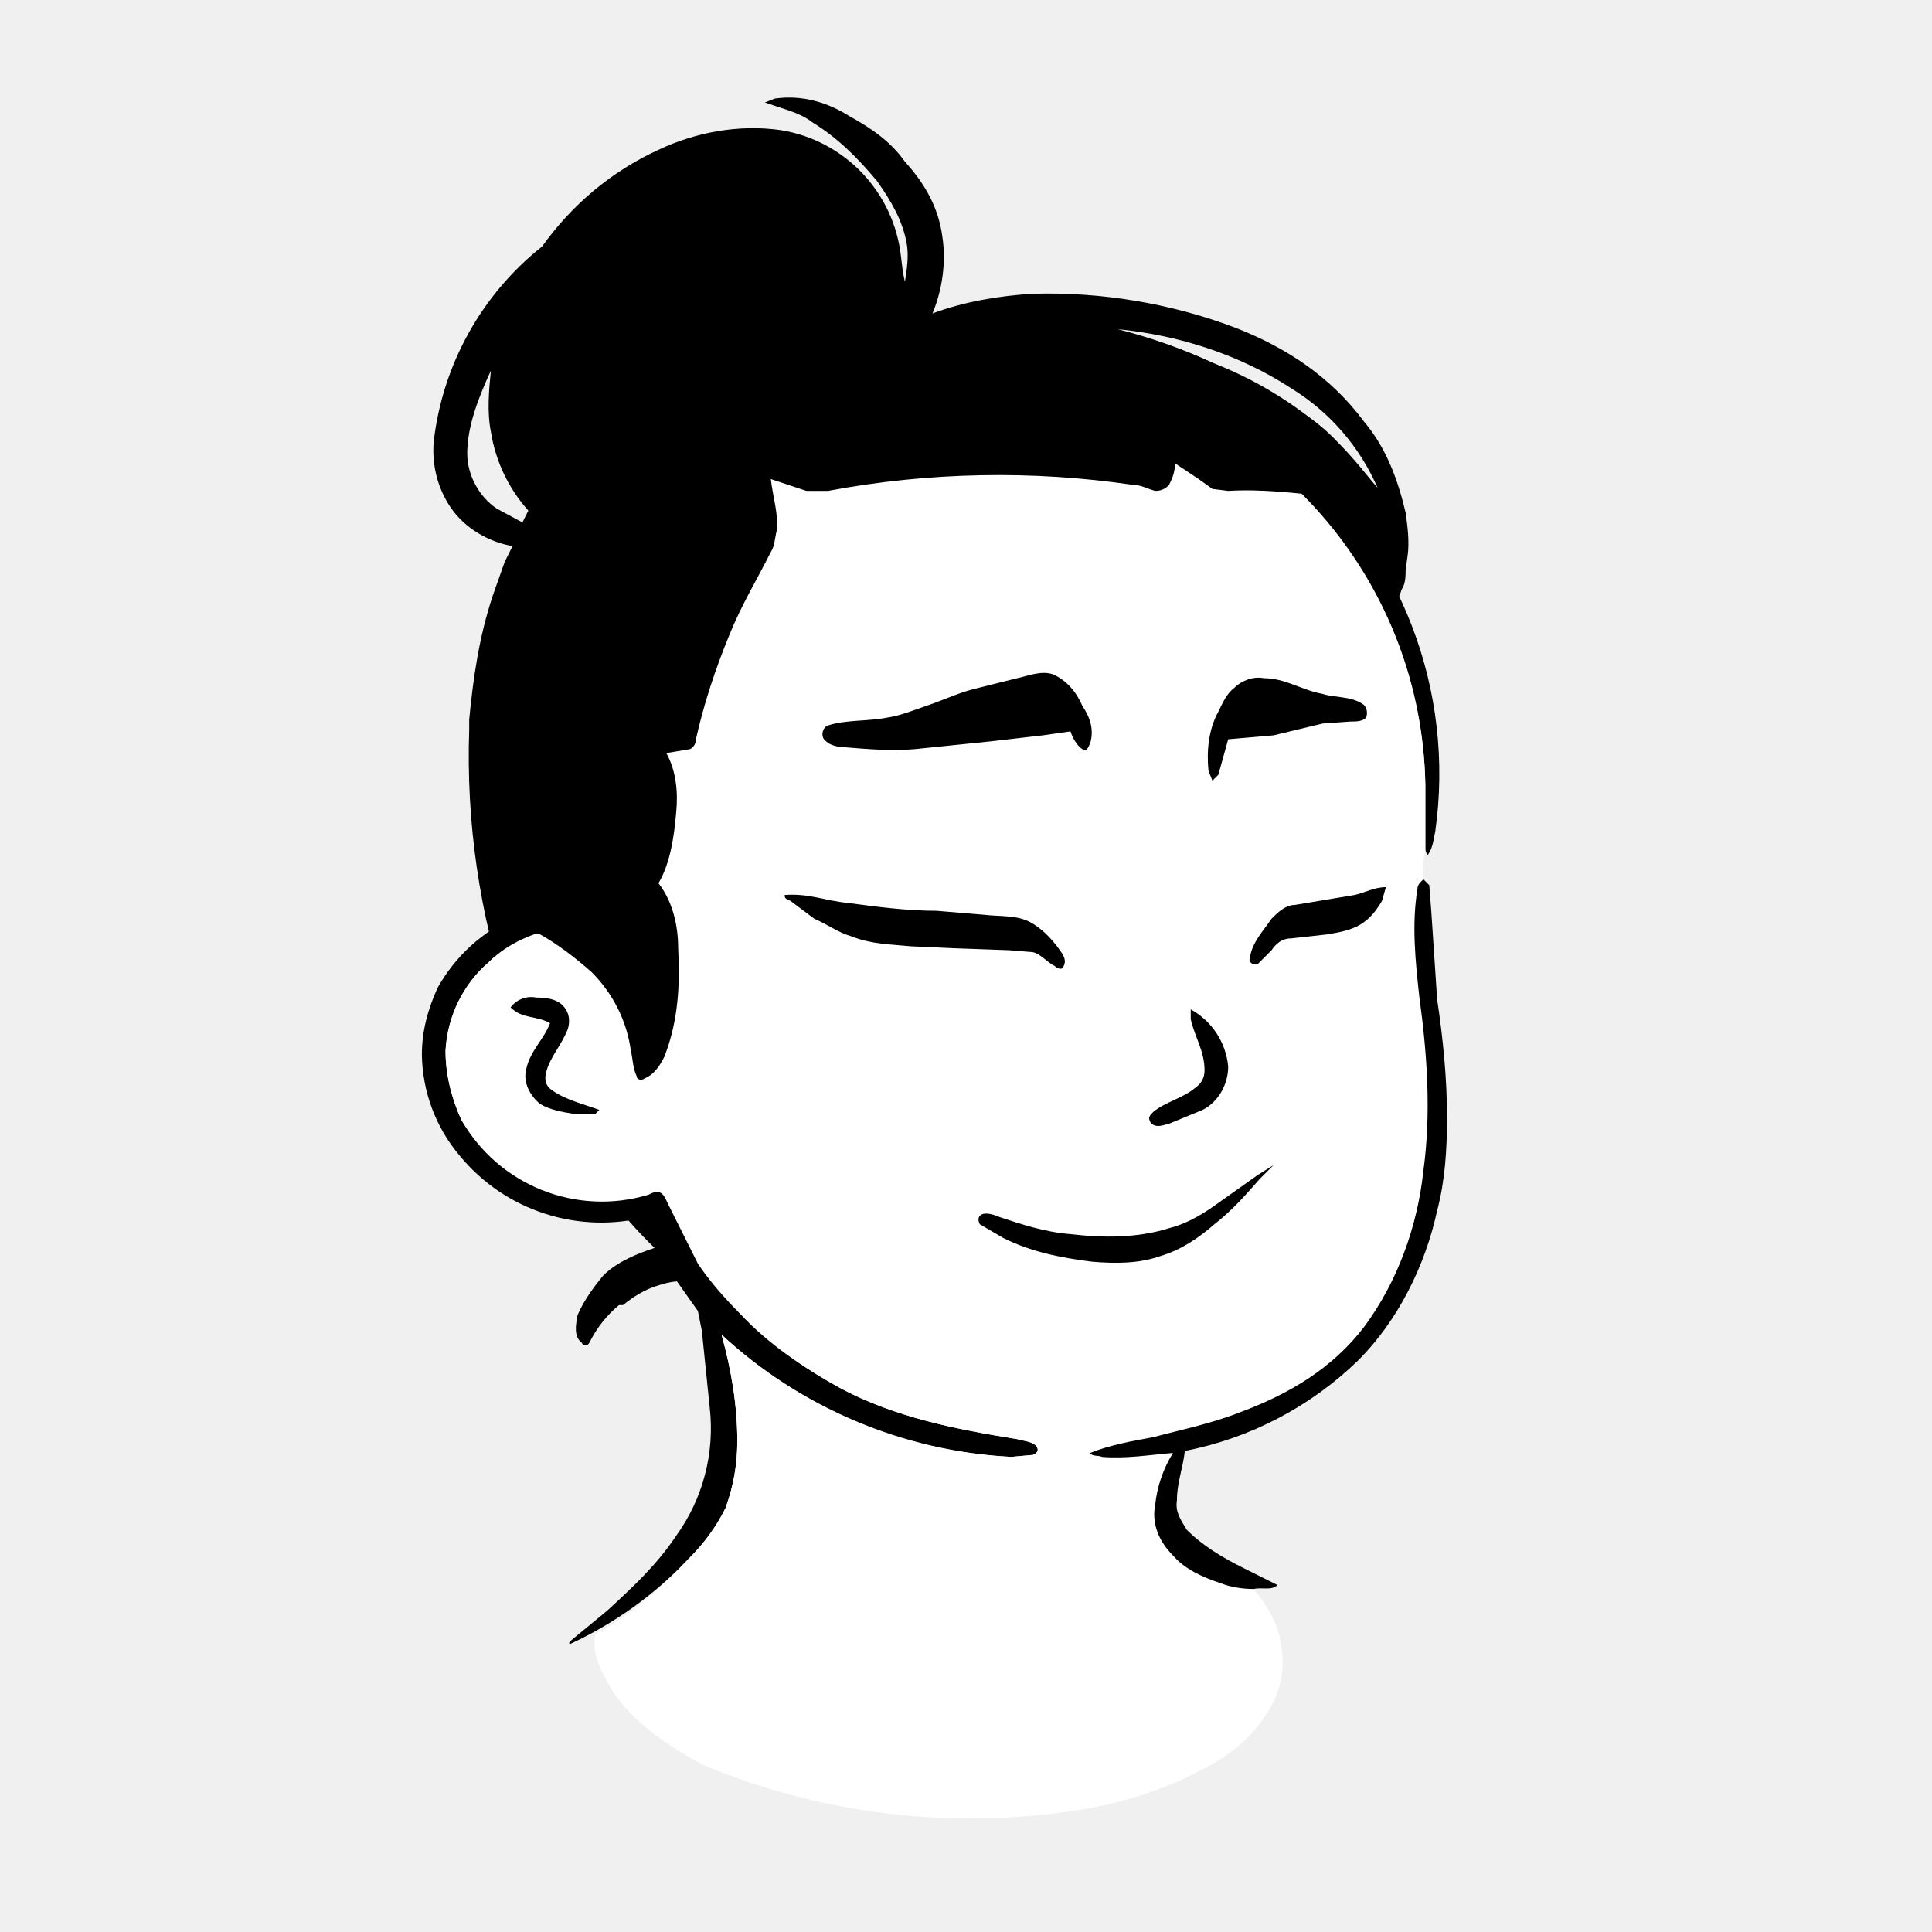
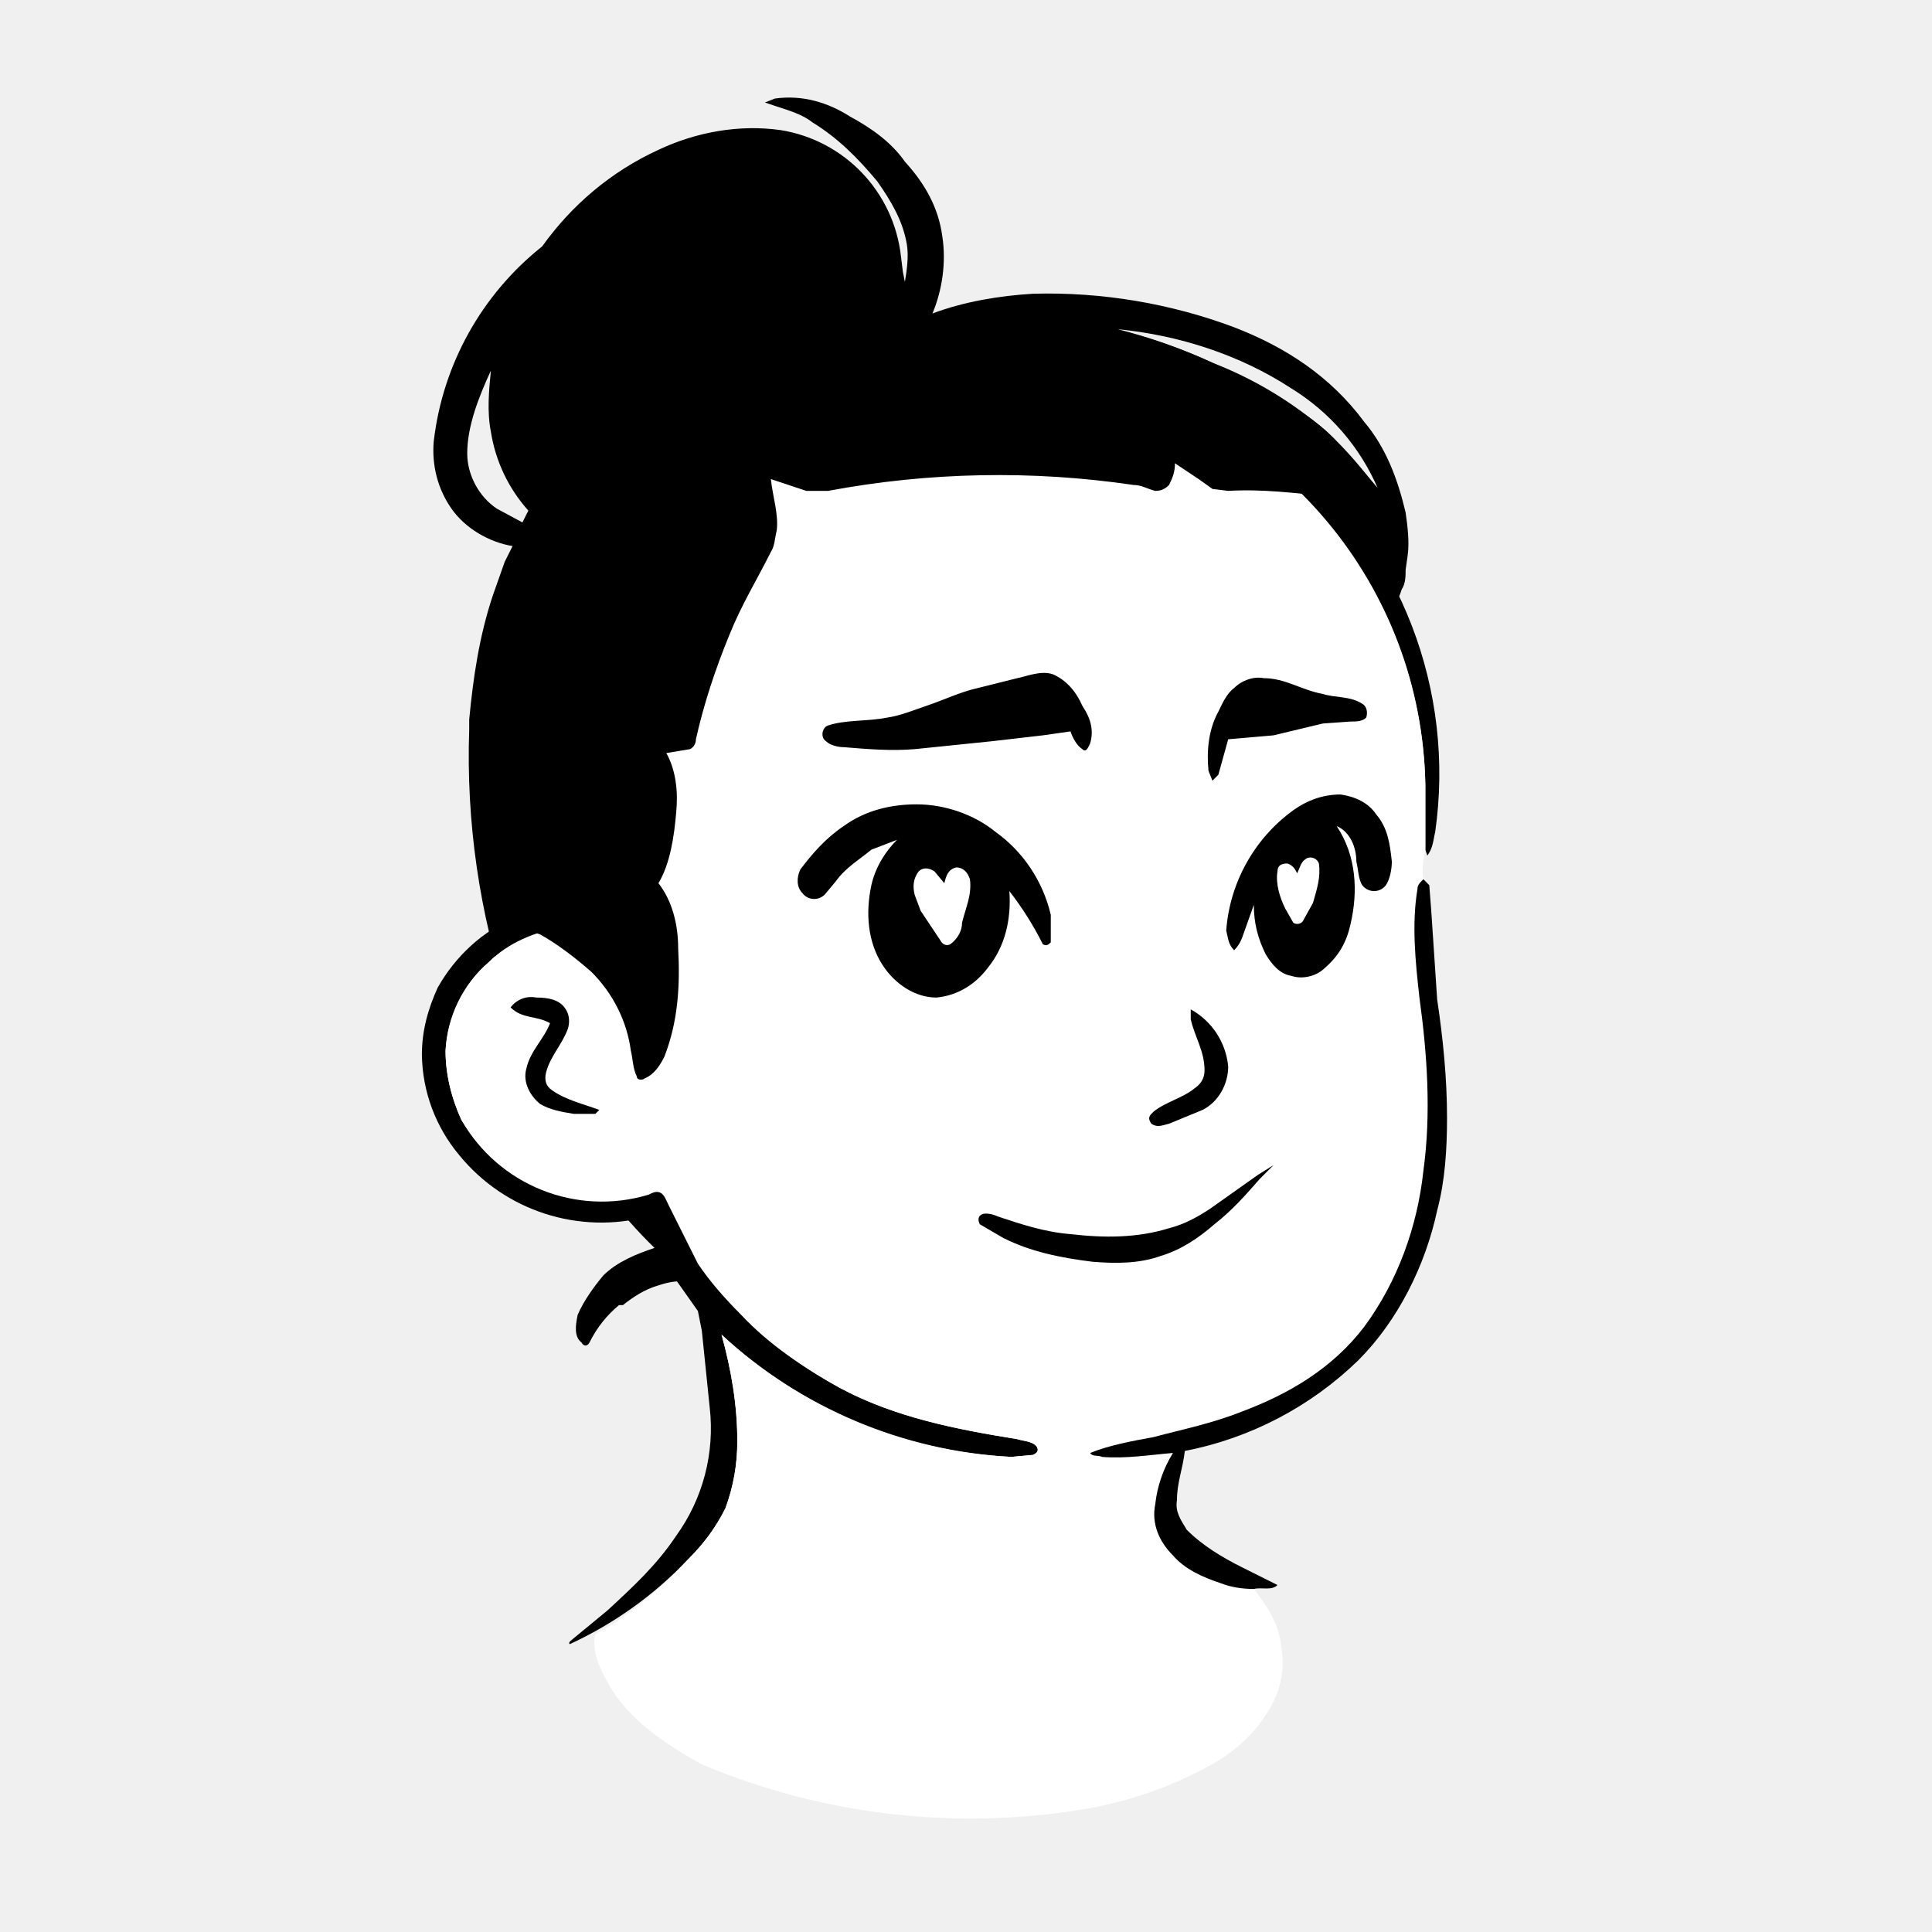
<svg xmlns="http://www.w3.org/2000/svg" viewBox="0 0 980 980" fill="none" shape-rendering="auto">
  <mask id="viewboxMask">
    <rect width="980" height="980" rx="0" ry="0" x="0" y="0" fill="#fff" />
  </mask>
  <g mask="url(#viewboxMask)">
    <g transform="translate(10 -60)">
      <path fill-rule="evenodd" clip-rule="evenodd" d="M421 119c11 6 21 13 28 23 10 11 17 23 19 38 2 13 0 27-5 39 16-6 34-9 51-10 35-1 70 5 102 17 26 10 49 25 66 48 11 13 17 29 21 46 1 7 2 15 1 22l-1 7c0 3 0 7-2 10-4 13-15 23-27 27-3 1-7 2-10 0-2-1-2-4-3-6l-1-2-9-23-10-34-3-11-10-1a441 441 0 0 1-21-1c-3 0-5-2-8-4l-9-7-3-2-5 12c-3 2-6 2-9 1l-17-4c-27-4-54-5-81-3a633 633 0 0 0-75 8 615 615 0 0 0-19-6l1 9 2 18c-1 4-1 7-3 10l-7 14-14 28c-7 17-12 34-16 52-1 3-2 5-4 6a74 74 0 0 1-12 2c5 9 5 19 5 29-1 12-2 26-9 37 8 10 10 23 11 36 0 18-1 35-8 52-2 4-5 9-9 11h-5l-2-10-1-5c-2-14-9-28-20-38 7 25 18 49 32 72 10 18 21 34 33 51l5 8 4 5 11 16 2 4 4 6c0 5-5 10-9 12-3 0-7-2-10-4l-7-6a67 67 0 0 1-7-4l-6-3c-6-2-12-1-18 1-7 2-13 6-18 10h-2c-6 5-11 11-15 19-1 2-3 2-4 0-4-3-3-9-2-14 3-7 8-14 13-20 7-7 17-11 26-14-35-34-59-79-74-125a393 393 0 0 1-20-138v-5c2-21 5-42 12-63l6-17 4-8c-12-2-24-9-31-19s-10-22-9-34a148 148 0 0 1 55-99c15-21 35-38 59-49 19-9 41-13 62-10a73 73 0 0 1 61 64l1 8a215 215 0 0 0 1 5c1-6 2-13 1-19-2-12-8-22-15-32-10-12-20-22-33-30-5-4-12-6-18-8l-6-2 5-2c14-2 27 2 38 9Zm136 108c31 3 62 13 88 30a111 111 0 0 1 44 51c-8-10-16-20-26-29a196 196 0 0 0-58-35c-15-7-32-13-48-17Zm-318 21c-6 13-12 28-12 42 0 11 6 22 15 28l13 7 3-6a78 78 0 0 1-19-40c-2-10-1-21 0-31Z" fill="#000000" />
      <path d="M486 236c57-2 115 18 159 56a209 209 0 0 1 73 190c-1 4-1 8-4 12l-1-3v-33a215 215 0 0 0-172-206 235 235 0 0 0-270 153c-12 37-14 78-6 116 6-2 12-2 17-2 2 1 5 1 6 3s0 3-1 4l-12 4c-14 3-27 8-37 18a63 63 0 0 0-22 45c0 12 3 24 8 35 8 13 19 24 33 31 18 10 41 13 62 7 2-1 4-2 6-1s3 4 4 6l15 30a215 215 0 0 0 72 63c28 15 59 21 90 26 3 1 8 1 10 4 1 2 0 3-2 4l-11 1a231 231 0 0 1-147-62c5 18 8 36 8 54 0 12-2 23-6 34-5 10-11 18-19 26a196 196 0 0 1-60 43c-1-1 1-2 2-3l17-14c13-12 25-23 35-38a93 93 0 0 0 17-65l-4-39-2-10-12-17c-5-10-11-20-13-31a93 93 0 0 1-96-31 81 81 0 0 1-19-51c0-12 3-23 8-34 9-16 23-29 40-36-8-31-8-62-3-93 8-40 26-77 51-108 45-54 115-87 186-88Z" fill="#000" />
      <path d="M541 252a214 214 0 0 1 172 206v33c-1 5-2 10-1 15-2 2-3 3-3 5-3 18-1 37 1 55 4 29 6 59 2 88-3 28-13 56-30 79-16 21-38 34-62 43-15 6-30 9-45 13-11 2-22 4-32 8 1 2 4 1 6 2 12 1 24-1 36-2-5 8-8 17-9 26-2 10 2 19 9 26 6 7 15 11 24 14 5 2 11 3 17 3 7 9 13 18 14 30 2 12-1 24-8 34-9 14-22 23-37 30-18 9-38 15-57 18a352 352 0 0 1-192-23c-18-10-38-23-48-42-4-7-8-16-6-24 18-10 33-23 47-38 8-8 14-16 19-26 4-11 6-22 6-34 0-18-3-36-8-54a235 235 0 0 0 147 62l11-1c2-1 3-2 2-4-2-3-7-3-10-4-31-5-62-11-90-26-18-10-36-22-50-37-8-8-16-17-22-26l-15-30c-1-2-2-5-4-6s-4 0-6 1a82 82 0 0 1-95-38c-5-11-8-23-8-35 1-17 9-34 22-45 10-10 23-15 37-18l12-4c1-1 2-2 1-4s-4-2-6-3c-5 0-11 0-17 2-8-38-6-79 6-116a236 236 0 0 1 270-153Z" fill="#ffffff" />
      <path d="m712 506 3 3 1 13 3 45c3 20 5 40 5 60 0 16-1 32-5 47-6 28-20 56-40 76a174 174 0 0 1-88 46c-1 9-4 16-4 25-1 6 2 10 5 15 8 8 18 14 28 19l18 9c-3 3-8 1-12 2-6 0-12-1-17-3-9-3-18-7-24-14-7-7-11-16-9-26 1-9 4-18 9-26-12 1-24 3-36 2-2-1-5 0-6-2 10-4 21-6 32-8 15-4 30-7 45-13 24-9 46-22 62-43 17-23 27-51 30-79 4-29 2-59-2-88-2-18-4-37-1-55 0-2 1-3 3-5ZM262 566c6 0 12 1 15 6 2 3 2 7 1 10-3 8-9 14-11 22-1 4 0 7 3 9 7 5 16 7 24 10l-2 2h-11c-6-1-12-2-17-5-5-4-9-11-7-18 2-9 9-15 12-23-7-4-14-2-20-8 3-4 8-6 13-5Z" fill="#000" />
-       <path d="m693 510-2 7c-3 5-6 9-11 12s-11 4-17 5l-18 2c-5 0-8 3-10 6l-7 7c-2 1-5-1-4-3 1-8 7-14 11-20 3-3 7-7 12-7l30-5c5-1 10-4 16-4ZM388 514c12-1 21 3 32 4 15 2 30 4 45 4l24 2c8 1 17 0 24 4s12 10 16 16c1 2 2 4 0 7-1 1-3 0-4-1-4-2-7-6-11-7l-12-1-28-1-22-1c-10-1-20-1-30-5-7-2-12-6-19-9l-12-9c-2-1-3-1-3-3Z" fill="#000000" />
+       <path d="M670 463c7 1 14 4 18 10 6 7 7 15 8 24 0 4-1 9-3 12-3 4-9 4-12 0-2-3-2-8-3-12 0-7-3-15-10-18 10 15 11 33 7 50-2 9-6 16-13 22-4 4-11 6-17 4-6-1-10-6-13-11-4-8-6-16-6-25l-5 14c-1 3-2 6-5 9-3-3-3-6-4-10a83 83 0 0 1 34-61c7-5 15-8 24-8ZM455 468c14 0 29 5 40 14 14 10 24 25 28 42v14c-1 1-2 2-4 1a163 163 0 0 0-17-27c1 14-2 28-11 39-6 8-15 14-26 15-11 0-21-7-27-16-8-12-9-27-6-41 2-9 7-17 13-23l-13 5c-6 5-13 9-18 16l-5 6c-3 4-9 4-12 0-3-3-3-8-1-12 6-8 13-16 22-22 11-8 24-11 37-11Z" fill="#000000" />
+       <path d="M659 498c1 7-1 13-3 20l-5 9c-1 2-4 2-5 1l-4-7c-3-6-5-13-4-19 0-3 2-4 5-4 3 1 4 3 5 5 1-2 2-6 4-7 2-2 6-1 7 2ZM475 500c4 0 6 3 7 6 1 8-2 14-4 22 0 4-2 8-6 11-2 1-4 0-5-2l-10-15-3-8c-1-4-1-8 2-12 2-2 5-2 8 0l5 6c1-4 2-7 6-8Z" fill="#fff" />
      <path d="M524 402c7 3 12 9 15 16 4 6 6 12 4 19-1 2-2 5-4 3-3-2-5-6-6-9l-14 2-26 3-39 4c-12 1-24 0-36-1-3 0-7-1-9-3-3-2-2-7 1-8 9-3 20-2 30-4 7-1 14-4 20-6 9-3 17-7 26-9l20-5c5-1 12-4 18-2ZM631 404c11 0 19 6 30 8 6 2 14 1 20 5 2 1 3 4 2 7-2 2-5 2-8 2l-14 1-25 6-23 2-5 18-3 3-2-5c-1-10 0-21 5-30 2-4 4-9 8-12 4-4 10-6 15-5Z" fill="#000000" />
      <path d="M594 572a37 37 0 0 1 19 29c0 9-5 18-13 22l-17 7c-4 1-6 2-9 0-2-3-1-4 1-6 6-5 15-7 21-12 3-2 5-5 5-9 0-10-5-17-7-26v-5Z" fill="#000000" />
      <path d="m636 651-7 7c-7 8-14 16-23 23-8 7-17 13-27 16-11 4-23 4-35 3-16-2-31-5-45-12l-12-7c-1-2-1-4 1-5s6 0 8 1c12 4 24 8 37 9 17 2 34 2 50-3 8-2 15-6 21-10l24-17 8-5Z" fill="#000000" />
      <path d="M508 220a271 271 0 0 1 97 24c14 7 29 14 42 23 8 5 16 11 22 18l22 25c-9 4-18 3-27 2-17-2-34-4-51-3l-8-1-7-5-12-8c0 4-1 7-3 11-2 2-4 3-7 3-4-1-7-3-11-3a470 470 0 0 0-155 3h-11l-18-6c1 9 4 18 3 26-1 4-1 8-3 11-7 14-15 27-21 42-7 17-13 35-17 53 0 2-1 4-3 5l-12 2c5 9 6 20 5 30-1 12-3 26-9 36 7 9 10 21 10 33 1 19 0 37-7 55-2 4-5 9-10 11-1 1-4 1-4-1-2-4-2-9-3-13-2-15-9-29-20-40-8-7-17-14-26-19-6-2-11-4-16-8l-6-8c-12-32-16-67-12-101a285 285 0 0 1 37-113c10-16 22-30 35-43 10-9 20-17 31-23l14-5 32-11 19-2h43c23 0 44-2 67 0Z" fill="#000000" />
    </g>
    <g transform="translate(10 -60)" />
  </g>
</svg>
